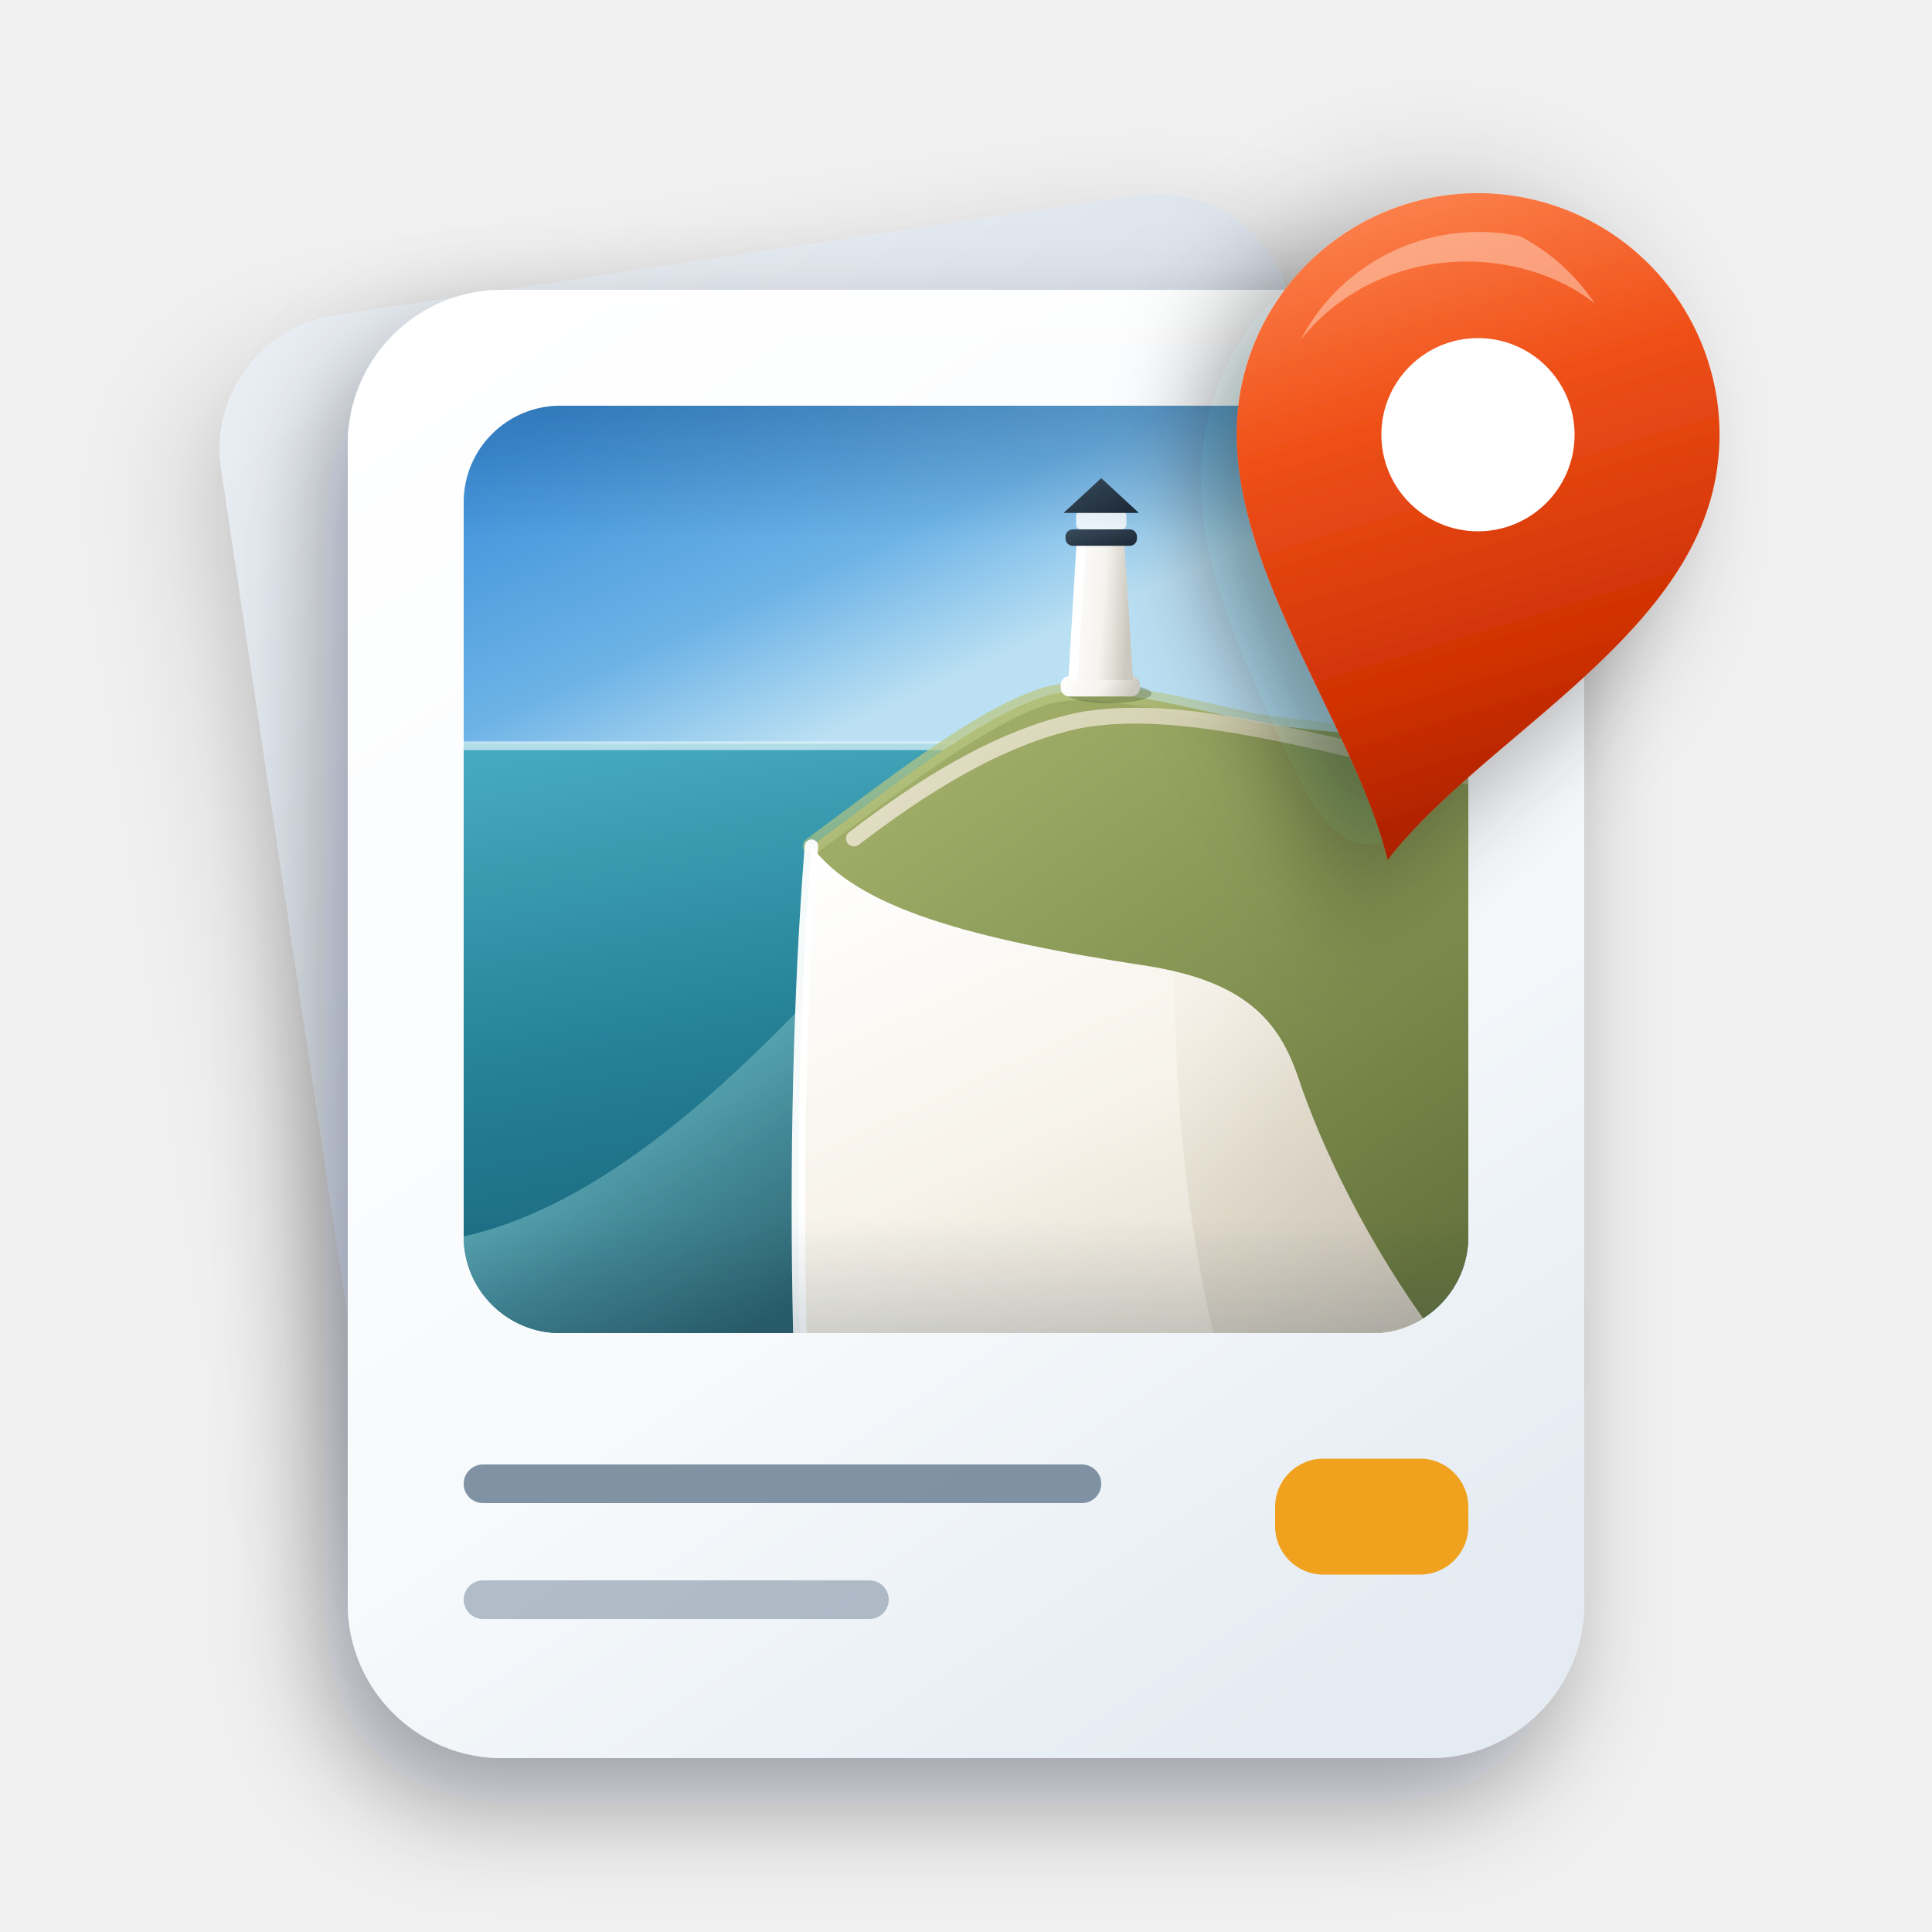
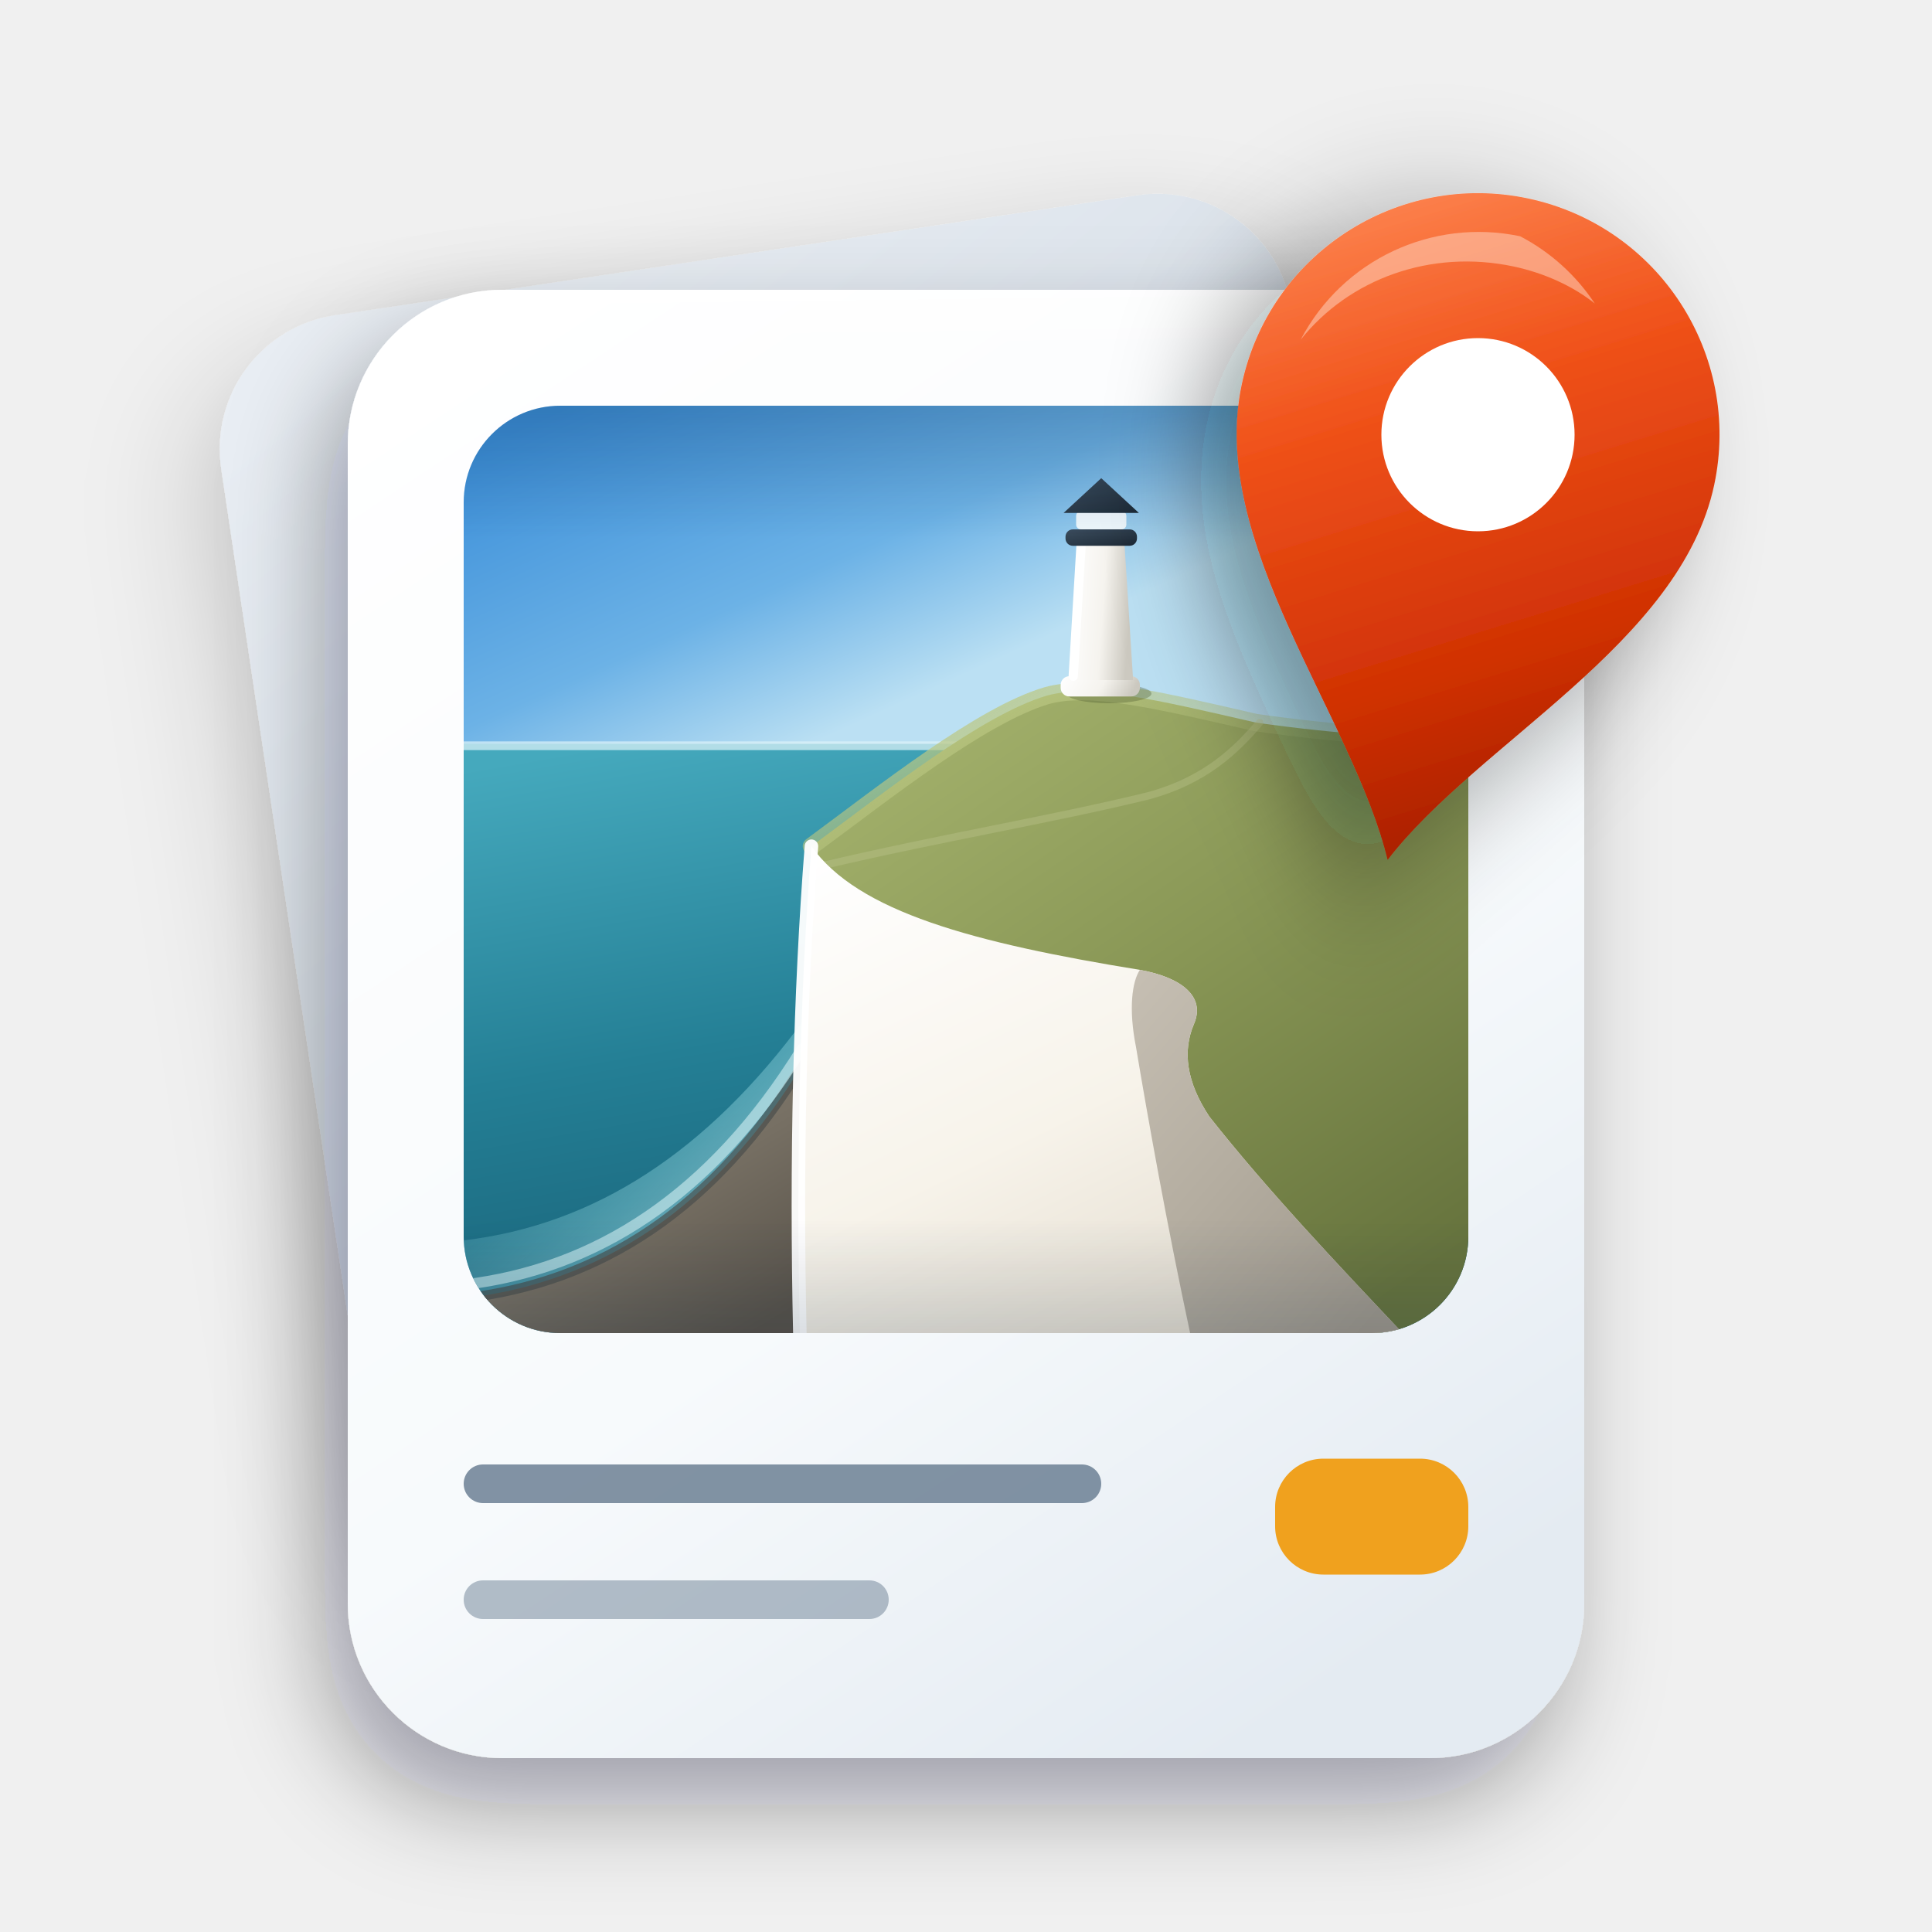
<svg xmlns="http://www.w3.org/2000/svg" viewBox="0 0 100 100" width="512" height="512" role="img" aria-label="Photo Archive">
  <defs>
    <linearGradient id="backCard" x1="0.2" y1="0" x2="0.7" y2="1">
      <stop offset="0" stop-color="#E9EEF4" />
      <stop offset="1" stop-color="#C6D1DC" />
    </linearGradient>
    <linearGradient id="card" x1="0.15" y1="0" x2="0.7" y2="1">
      <stop offset="0" stop-color="#FFFFFF" />
      <stop offset="0.62" stop-color="#F7FAFC" />
      <stop offset="1" stop-color="#E4EBF2" />
    </linearGradient>
    <linearGradient id="pin" x1="0.15" y1="0" x2="0.55" y2="1">
      <stop offset="0" stop-color="#FF8B57" />
      <stop offset="0.35" stop-color="#F0521A" />
      <stop offset="0.75" stop-color="#D03104" />
      <stop offset="1" stop-color="#A81F00" />
    </linearGradient>
    <linearGradient id="innerShade" x1="0" y1="0" x2="0" y2="1">
      <stop offset="0" stop-color="#0B2743" stop-opacity="0.20" />
      <stop offset="0.14" stop-color="#0B2743" stop-opacity="0" />
      <stop offset="0.88" stop-color="#0B2743" stop-opacity="0" />
      <stop offset="1" stop-color="#0B2743" stop-opacity="0.14" />
    </linearGradient>
    <linearGradient id="topLight" x1="0" y1="0" x2="0.2" y2="1">
      <stop offset="0" stop-color="#FFFFFF" stop-opacity="0.9" />
      <stop offset="1" stop-color="#FFFFFF" stop-opacity="0" />
    </linearGradient>
    <linearGradient id="sky" x1="0.1" y1="0" x2="0.6" y2="1">
      <stop offset="0" stop-color="#3C8FD9" />
      <stop offset="0.24" stop-color="#6CB2E6" />
      <stop offset="0.39" stop-color="#BBE0F3" />
    </linearGradient>
    <linearGradient id="sea" x1="0.15" y1="0" x2="0.45" y2="1">
      <stop offset="0" stop-color="#45A9BD" />
      <stop offset="0.50" stop-color="#247F95" />
      <stop offset="1" stop-color="#175D73" />
    </linearGradient>
-     <linearGradient id="surfBand" x1="0.15" y1="0" x2="0.85" y2="1">
-       <stop offset="0" stop-color="#AEE6EC" stop-opacity="0.82" />
-       <stop offset="0.22" stop-color="#76C4CE" stop-opacity="0.78" />
-       <stop offset="0.62" stop-color="#478B98" stop-opacity="0.9" />
-       <stop offset="1" stop-color="#2D626E" stop-opacity="0.96" />
+     <linearGradient id="surfGlow" x1="0" y1="0.1" x2="0.85" y2="0.9">
+       <stop offset="0" stop-color="#5CB6C4" stop-opacity="0" />
+       <stop offset="0.58" stop-color="#9BE0E7" stop-opacity="0.38" />
+       <stop offset="1" stop-color="#DCF5F7" stop-opacity="0.68" />
+     </linearGradient>
+     <linearGradient id="cobble" x1="0.1" y1="0" x2="0.85" y2="1">
+       <stop offset="0" stop-color="#938B7E" />
+       <stop offset="0.55" stop-color="#766F63" />
+       <stop offset="1" stop-color="#585249" />
    </linearGradient>
    <linearGradient id="chalkLit" x1="0.05" y1="0" x2="0.65" y2="1">
      <stop offset="0" stop-color="#FFFFFF" />
      <stop offset="0.58" stop-color="#F7F3EA" />
      <stop offset="1" stop-color="#E4DDD0" />
    </linearGradient>
    <linearGradient id="chalkFold" x1="0" y1="0" x2="0.85" y2="1">
-       <stop offset="0" stop-color="#EFEADF" stop-opacity="0.22" />
-       <stop offset="0.45" stop-color="#DCD5C6" stop-opacity="0.78" />
-       <stop offset="1" stop-color="#C6BEB0" stop-opacity="0.92" />
+       <stop offset="0" stop-color="#C6BFB3" />
+       <stop offset="0.5" stop-color="#B4ADA0" />
+       <stop offset="1" stop-color="#9E978B" />
    </linearGradient>
    <linearGradient id="plateau" x1="0.1" y1="0" x2="0.8" y2="1">
      <stop offset="0" stop-color="#A6B46E" />
      <stop offset="0.50" stop-color="#889655" />
      <stop offset="1" stop-color="#66733D" />
    </linearGradient>
    <linearGradient id="plateauRim" x1="0" y1="0" x2="1" y2="0.5">
      <stop offset="0" stop-color="#C4D08B" />
      <stop offset="1" stop-color="#A6B46E" stop-opacity="0" />
-     </linearGradient>
-     <linearGradient id="pathGrad" x1="0" y1="0" x2="1" y2="0.2">
-       <stop offset="0" stop-color="#F4EDE0" stop-opacity="0.84" />
-       <stop offset="0.65" stop-color="#E7DEC9" stop-opacity="0.72" />
-       <stop offset="1" stop-color="#D7CEB6" stop-opacity="0.42" />
    </linearGradient>
    <linearGradient id="tower" x1="0" y1="0" x2="1" y2="0.15">
      <stop offset="0" stop-color="#FFFFFF" />
      <stop offset="0.58" stop-color="#F5F3EE" />
      <stop offset="1" stop-color="#CCC9C0" />
    </linearGradient>
    <linearGradient id="capDark" x1="0" y1="0" x2="1" y2="1">
      <stop offset="0" stop-color="#3B4D5E" />
      <stop offset="1" stop-color="#1C2834" />
    </linearGradient>
    <clipPath id="view">
      <rect x="24" y="21" width="52" height="48" rx="5" />
    </clipPath>
    <clipPath id="cardClip">
      <rect x="18" y="15" width="64" height="76" rx="8" />
    </clipPath>
    <filter id="backShadow" x="-40%" y="-30%" width="180%" height="170%">
      <feDropShadow dx="0" dy="2.2" stdDeviation="3.2" flood-color="#061426" flood-opacity="0.24" />
    </filter>
    <filter id="contact" x="-30%" y="-25%" width="160%" height="160%">
      <feDropShadow dx="-1.2" dy="2.4" stdDeviation="2.6" flood-color="#04101F" flood-opacity="0.34" />
    </filter>
    <filter id="pinShadow" x="-70%" y="-50%" width="240%" height="230%">
      <feDropShadow dx="-1.8" dy="2.4" stdDeviation="3" flood-color="#0B1220" flood-opacity="0.4" />
    </filter>
  </defs>
  <g transform="rotate(-8.5 42 46)" filter="url(#backShadow)">
    <rect x="15" y="13" width="56" height="66" rx="7" fill="url(#backCard)" />
  </g>
  <rect x="18" y="15" width="64" height="76" rx="8" fill="url(#card)" filter="url(#contact)" />
  <g clip-path="url(#cardClip)">
    <rect x="18" y="15" width="64" height="4" fill="url(#topLight)" opacity="0.7" />
  </g>
  <g clip-path="url(#view)">
    <g transform="translate(24 21)">
      <rect width="52" height="48" fill="url(#sky)" />
      <rect x="0" y="17.5" width="52" height="30.5" fill="url(#sea)" />
      <line x1="0" y1="17.6" x2="52" y2="17.6" stroke="#DCF2F8" stroke-width="0.45" opacity="0.72" />
-       <path d="M0 43.0 C6.2 41.6, 12.0 36.8, 17.6 31.0 V48.0 H0 Z" fill="url(#surfBand)" />
+       <path d="M0 43.2 C6.8 42.4, 12.6 38.6, 17.6 31.8 V48.0 H0 Z" fill="url(#surfGlow)" />
+       <path d="M0 46.2                C7.0 45.4, 13.0 41.6, 17.6 34.0                V48.0 H0 Z" fill="url(#cobble)" />
+       <path d="M0 46.2 C7.0 45.4, 13.0 41.6, 17.6 34.0" fill="none" stroke="#474B4A" stroke-width="0.5" stroke-linecap="round" opacity="0.65" />
+       <path d="M0 45.5 C6.8 44.7, 12.8 40.9, 17.5 33.3" fill="none" stroke="#DCF5F7" stroke-width="0.55" stroke-linecap="round" opacity="0.55" />
      <path d="M18.0 22.8                C21.8 20.0, 26.8 16.0, 30.2 15.0                C32.4 14.4, 35.8 15.2, 41.0 16.4                C45.2 17.0, 48.8 17.2, 52.0 17.3                V48.0 H18.0 Z" fill="url(#plateau)" />
      <path d="M18.0 22.8                C21.8 20.0, 26.8 16.0, 30.2 15.0                C32.4 14.4, 35.8 15.2, 41.0 16.4                C45.2 17.0, 48.8 17.2, 52.0 17.3" fill="none" stroke="url(#plateauRim)" stroke-width="0.9" stroke-linecap="round" />
-       <path d="M20.2 22.4                C23.6 19.8, 27.6 17.2, 31.8 16.3                C37.0 15.3, 44.0 17.4, 52.0 19.2" fill="none" stroke="url(#pathGrad)" stroke-width="0.82" stroke-linecap="round" />
-       <path d="M18.0 22.8                C20.4 26.0, 26.2 27.6, 35.4 29.0                C40.4 29.8, 42.2 31.8, 43.2 34.8                C44.4 38.4, 46.8 43.4, 50.2 48.0                H17.4                C17.2 39.2, 17.4 30.4, 18.0 22.8 Z" fill="url(#chalkLit)" />
-       <path d="M36.8 29.3                C40.6 30.2, 42.2 32.0, 43.2 34.8                C44.4 38.4, 46.8 43.4, 50.2 48.0                H38.8                C37.4 42.0, 36.8 35.8, 36.8 29.3 Z" fill="url(#chalkFold)" />
+       <path d="M18.6 23.8                C24.5 22.4, 30.5 21.4, 35.4 20.2                C38.4 19.4, 40.0 17.8, 41.2 16.4" fill="none" stroke="#BCC48E" stroke-width="0.38" stroke-linecap="round" opacity="0.38" />
+       <path d="M18.0 22.8                C20.4 26.2, 26.4 27.8, 35.0 29.2                C37.2 29.6, 38.4 30.6, 37.8 32.0                C37.2 33.4, 37.4 35.0, 38.6 36.8                C41.6 40.6, 45.2 44.4, 48.6 48.0                H17.4                C17.2 39.2, 17.4 30.4, 18.0 22.8 Z" fill="url(#chalkLit)" />
+       <path d="M35.0 29.2                C37.2 29.6, 38.4 30.6, 37.8 32.0                C37.2 33.4, 37.4 35.0, 38.6 36.8                C41.6 40.6, 45.2 44.4, 48.6 48.0                H37.6                C36.4 42.4, 35.4 36.8, 34.8 33.2                C34.4 31.2, 34.6 29.8, 35.0 29.2 Z" fill="url(#chalkFold)" />
      <path d="M17.4 48.0 C17.2 39.2, 17.4 30.4, 18.0 22.8" fill="none" stroke="#FFFFFF" stroke-width="0.7" stroke-linecap="round" opacity="0.95" />
      <g>
        <ellipse cx="33.4" cy="14.9" rx="2.2" ry="0.5" fill="#465228" opacity="0.32" />
        <rect x="30.9" y="14.0" width="4.1" height="1.05" rx="0.45" fill="url(#tower)" />
        <path d="M31.35 14.2 L31.8 7.1 L34.2 7.1 L34.65 14.2 Z" fill="url(#tower)" />
        <line x1="31.55" y1="14.0" x2="31.95" y2="7.3" stroke="#FFFFFF" stroke-width="0.48" stroke-linecap="round" />
        <rect x="31.15" y="6.4" width="3.7" height="0.85" rx="0.38" fill="url(#capDark)" />
        <rect x="31.7" y="5.45" width="2.6" height="0.95" rx="0.25" fill="#EEF7FC" />
        <path d="M31.05 5.55 L33.0 3.75 L34.95 5.55 Z" fill="url(#capDark)" />
      </g>
    </g>
    <rect x="24" y="21" width="52" height="48" fill="url(#innerShade)" />
  </g>
  <rect x="24" y="75.8" width="33" height="2" rx="1" fill="#6C8094" opacity="0.85" />
  <rect x="24" y="81.8" width="22" height="2" rx="1" fill="#6C8094" opacity="0.5" />
  <rect x="66" y="75.5" width="10" height="6" rx="2.5" fill="#F0A11E" />
  <g filter="url(#pinShadow)" transform="rotate(12 76.5 22.5)">
    <path d="M76.5 10 a12.5 12.5 0 0 1 12.5 12.5 c0 8.4 -9.2 15.6 -12.5 22.5 c-3.3 -6.9 -12.5 -14.1 -12.5 -22.5 A12.5 12.5 0 0 1 76.5 10 Z" fill="url(#pin)" />
  </g>
  <path d="M76.5 12 a10.4 10.4 0 0 0 -10 7.6 c1.8 -3.6 5.6 -6 10 -6 c1.6 0 3.2 0.35 4.5 1 a10.4 10.4 0 0 0 -4.5 -2.6 Z" fill="#FFD9C7" opacity="0.5" transform="rotate(12 76.5 22.5)" />
  <circle cx="76.5" cy="22.5" r="5" fill="#FFFFFF" />
</svg>
